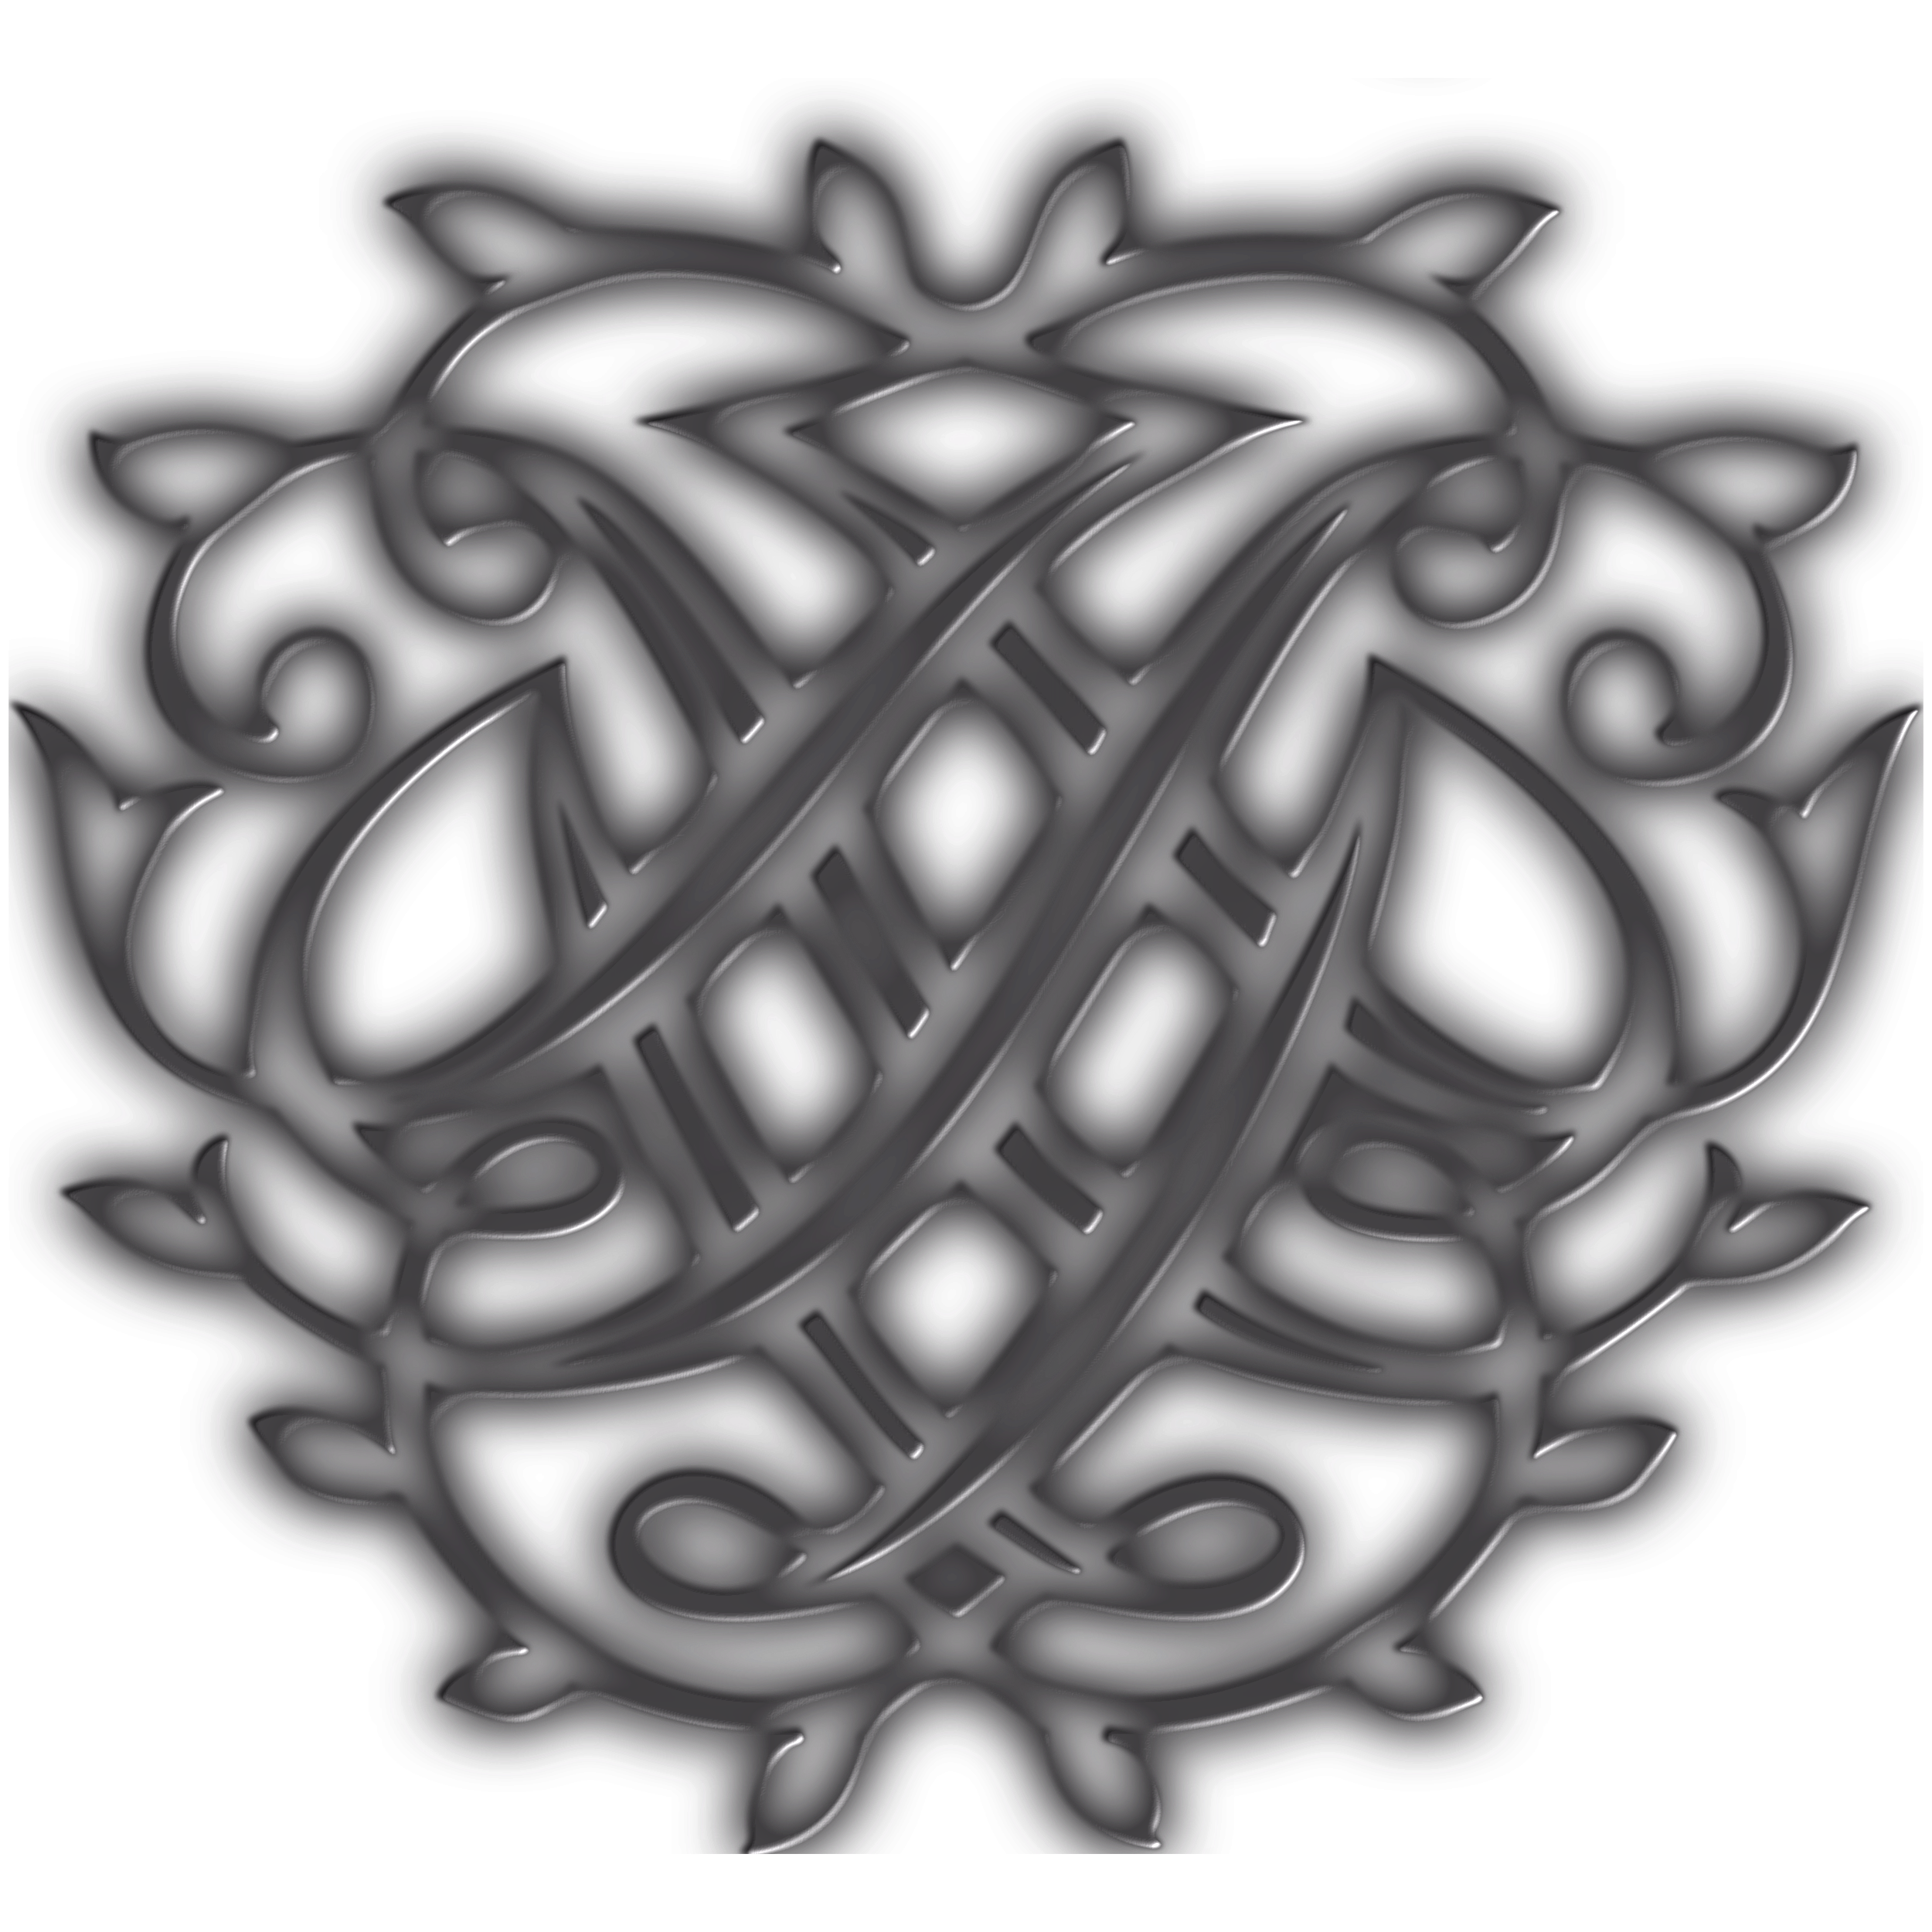
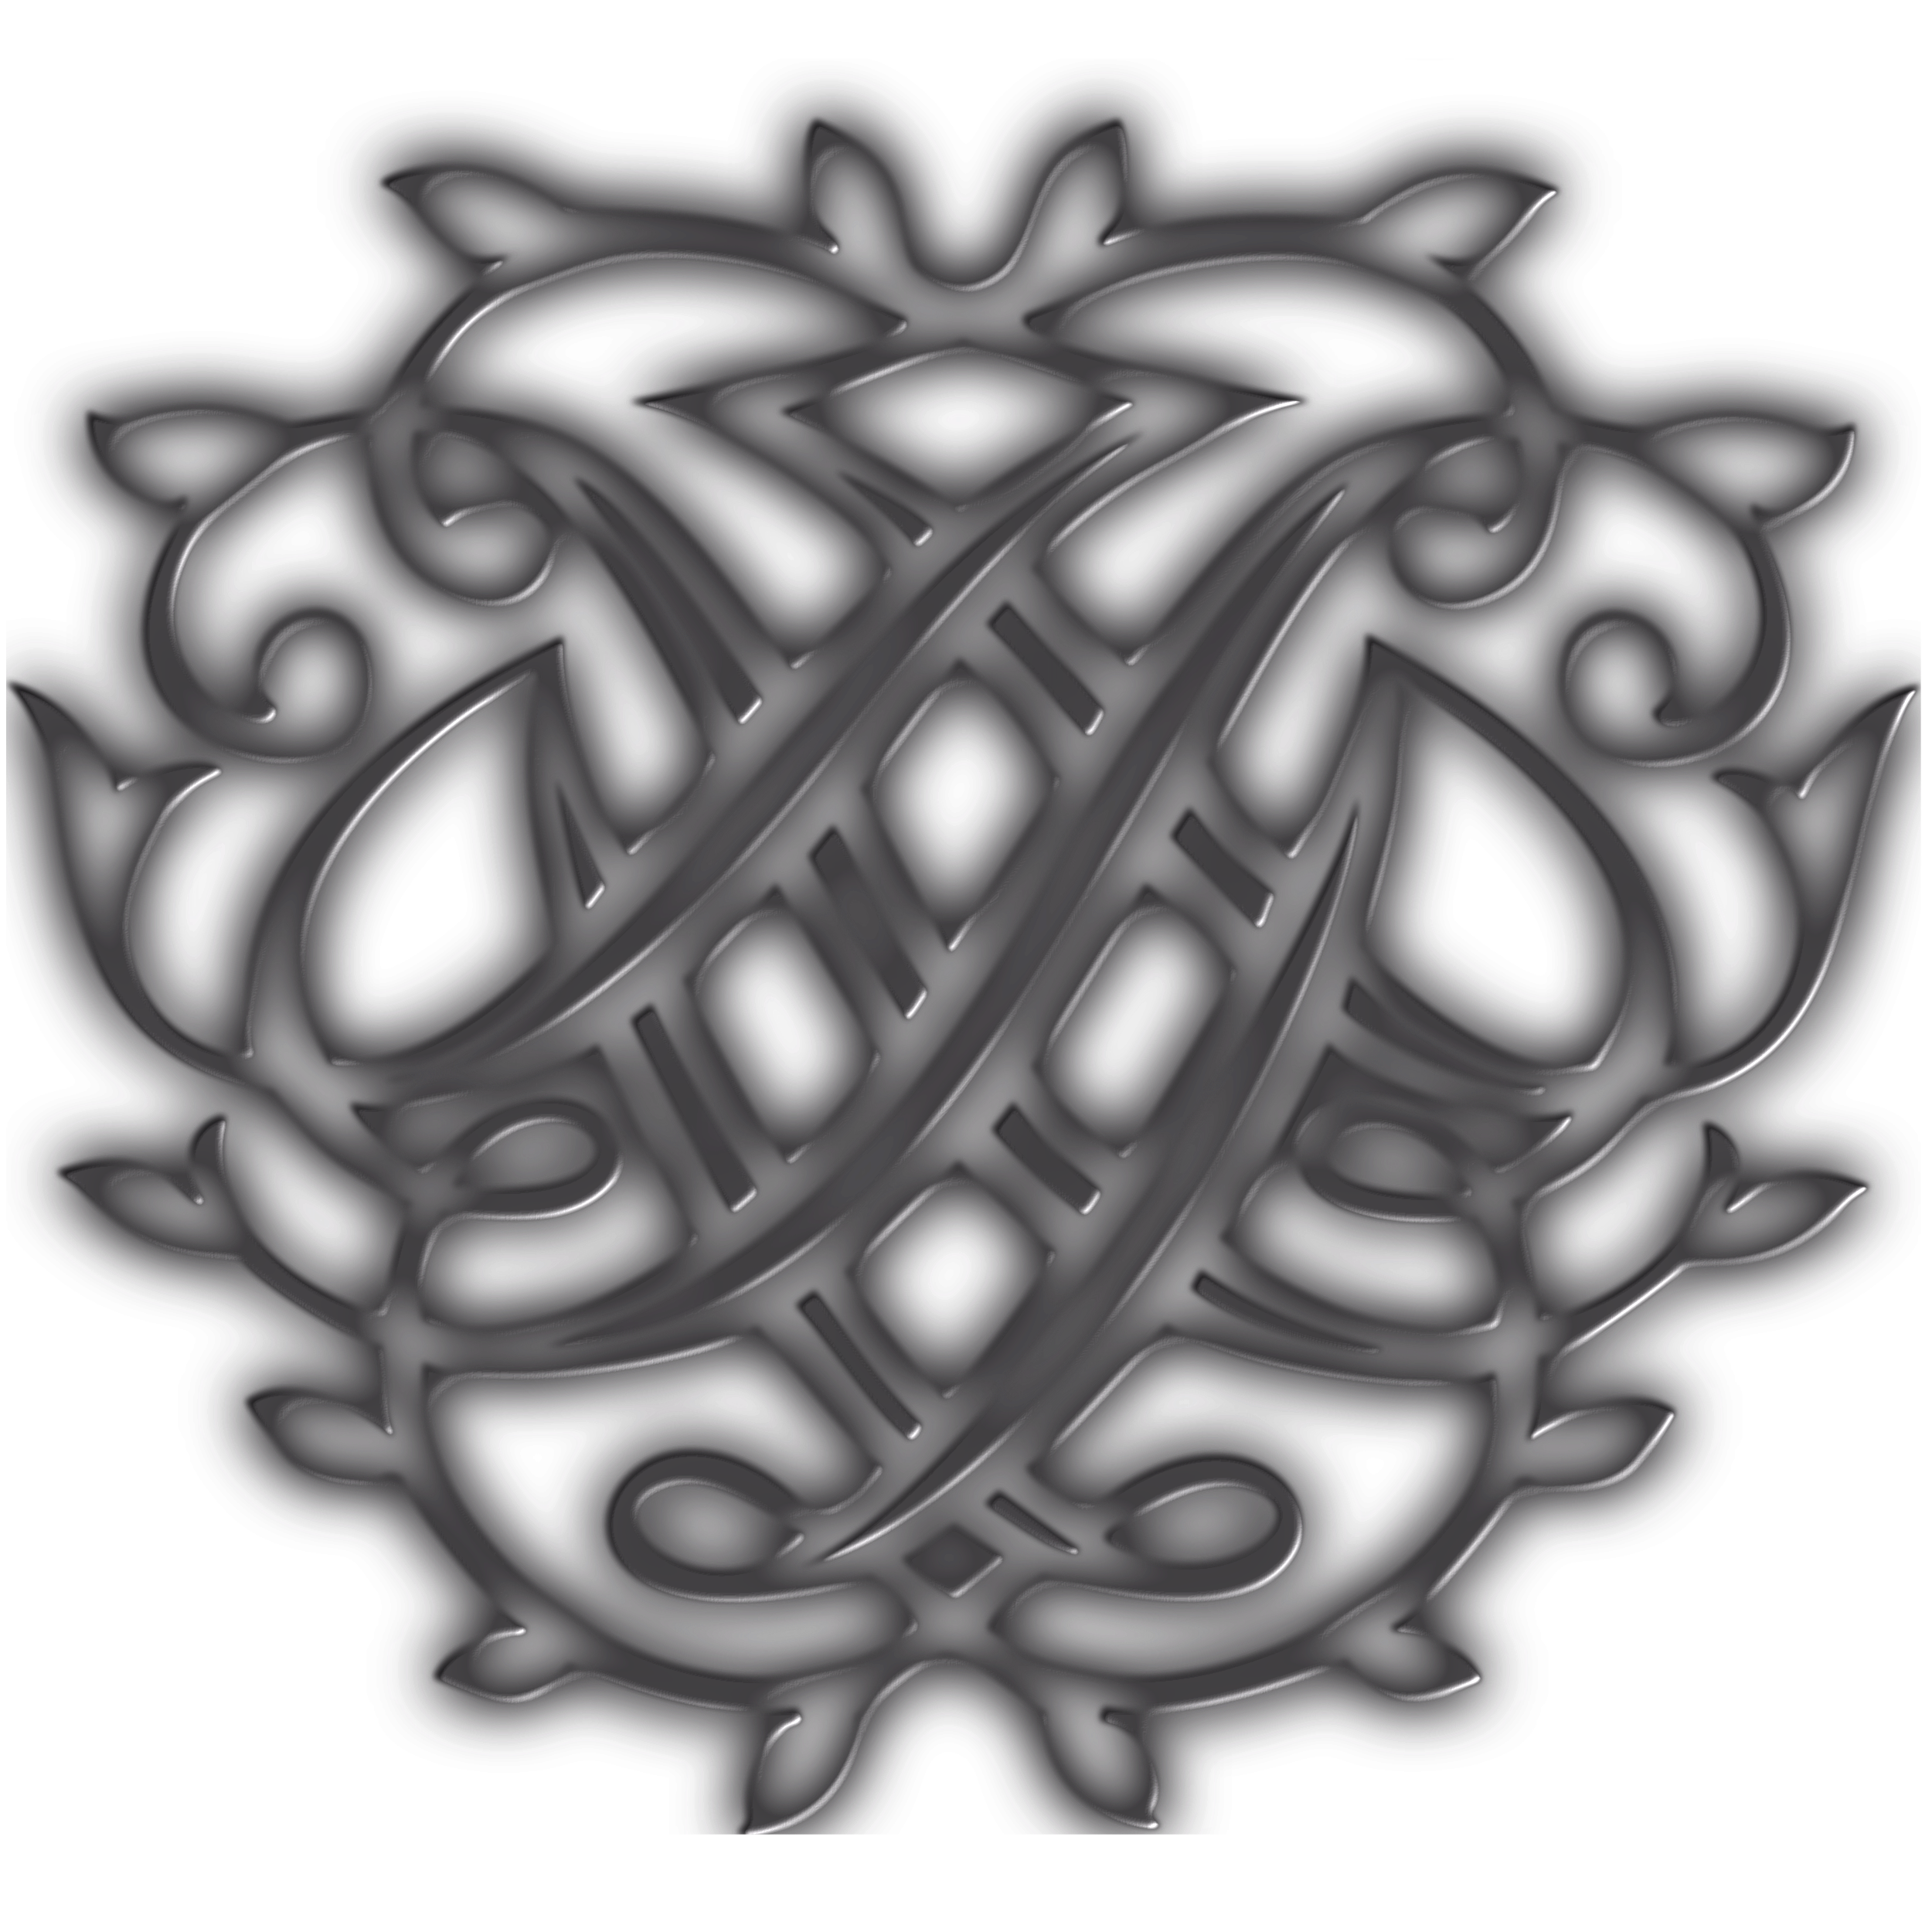
- <svg xmlns="http://www.w3.org/2000/svg" xmlns:xlink="http://www.w3.org/1999/xlink" id="svg856" version="1.1" viewBox="-.768 -327.082 600 600" xml:space="preserve">
+ <svg xmlns="http://www.w3.org/2000/svg" xmlns:xlink="http://www.w3.org/1999/xlink" id="svg856" version="1.1" viewBox="0 -321 600 600" xml:space="preserve">
  <filter id="blurMe">
    <feGaussianBlur id="feGaussianBlur833" stdDeviation="5" />
  </filter>
  <defs id="defs837">
    <path opacity=".936" d="M-.768-85.192h594.647v551.539h-594.647z" stroke-width="3" stroke="#000" fill-opacity="0" id="a" />
    <filter id="filter886" style="color-interpolation-filters:sRGB;" height="1.5" width="1.5" y="-0.25" x="-0.25">
      <feGaussianBlur id="feGaussianBlur862" result="result1" stdDeviation="1" />
      <feGaussianBlur id="feGaussianBlur864" in="result1" result="result6" stdDeviation="10" />
      <feComposite id="feComposite866" result="result8" in2="result1" in="result6" operator="atop" />
      <feComposite id="feComposite868" in2="result8" in="result6" result="fbSourceGraphic" operator="xor" />
      <feColorMatrix id="feColorMatrix870" values="0 0 0 -1 0 0 0 0 -1 0 0 0 0 -1 0 0 0 0 2 0 " in="fbSourceGraphic" result="fbSourceGraphicAlpha" />
      <feGaussianBlur id="feGaussianBlur872" stdDeviation="1" in="fbSourceGraphicAlpha" result="result0" />
      <feSpecularLighting id="feSpecularLighting876" in="result0" result="result1" lighting-color="rgb(255,255,255)" surfaceScale="-2" specularConstant="1.5" specularExponent="35">
        <feDistantLight id="feDistantLight874" elevation="60" azimuth="230" />
      </feSpecularLighting>
      <feComposite id="feComposite878" in2="fbSourceGraphicAlpha" in="result1" result="result2" operator="in" />
      <feComposite id="feComposite880" in2="result2" in="fbSourceGraphic" result="result4" operator="arithmetic" k2="1" k3="1" />
      <feComposite id="feComposite882" result="result91" in2="result4" in="result9" operator="atop" />
      <feBlend id="feBlend884" in2="result91" mode="multiply" />
    </filter>
    <filter id="filter912" style="color-interpolation-filters:sRGB;" height="1.5" width="1.5" y="-0.25" x="-0.25">
      <feGaussianBlur id="feGaussianBlur888" result="result1" stdDeviation="1" />
      <feGaussianBlur id="feGaussianBlur890" in="result1" result="result6" stdDeviation="10" />
      <feComposite id="feComposite892" result="result8" in2="result1" in="result6" operator="atop" />
      <feComposite id="feComposite894" in2="result8" in="result6" result="fbSourceGraphic" operator="xor" />
      <feColorMatrix id="feColorMatrix896" values="0 0 0 -1 0 0 0 0 -1 0 0 0 0 -1 0 0 0 0 2 0 " in="fbSourceGraphic" result="fbSourceGraphicAlpha" />
      <feGaussianBlur id="feGaussianBlur898" stdDeviation="1" in="fbSourceGraphicAlpha" result="result0" />
      <feSpecularLighting id="feSpecularLighting902" in="result0" result="result1" lighting-color="rgb(255,255,255)" surfaceScale="-2" specularConstant="1.5" specularExponent="35">
        <feDistantLight id="feDistantLight900" elevation="60" azimuth="230" />
      </feSpecularLighting>
      <feComposite id="feComposite904" in2="fbSourceGraphicAlpha" in="result1" result="result2" operator="in" />
      <feComposite id="feComposite906" in2="result2" in="fbSourceGraphic" result="result4" operator="arithmetic" k2="1" k3="1" />
      <feComposite id="feComposite908" result="result91" in2="result4" in="result9" operator="atop" />
      <feBlend id="feBlend910" in2="result91" mode="multiply" />
    </filter>
    <filter id="filter938" style="color-interpolation-filters:sRGB;" height="1.5" width="1.5" y="-0.25" x="-0.25">
      <feGaussianBlur id="feGaussianBlur914" result="result1" stdDeviation="1" />
      <feGaussianBlur id="feGaussianBlur916" in="result1" result="result6" stdDeviation="10" />
      <feComposite id="feComposite918" result="result8" in2="result1" in="result6" operator="atop" />
      <feComposite id="feComposite920" in2="result8" in="result6" result="fbSourceGraphic" operator="xor" />
      <feColorMatrix id="feColorMatrix922" values="0 0 0 -1 0 0 0 0 -1 0 0 0 0 -1 0 0 0 0 2 0 " in="fbSourceGraphic" result="fbSourceGraphicAlpha" />
      <feGaussianBlur id="feGaussianBlur924" stdDeviation="1" in="fbSourceGraphicAlpha" result="result0" />
      <feSpecularLighting id="feSpecularLighting928" in="result0" result="result1" lighting-color="rgb(255,255,255)" surfaceScale="-2" specularConstant="1.5" specularExponent="35">
        <feDistantLight id="feDistantLight926" elevation="60" azimuth="230" />
      </feSpecularLighting>
      <feComposite id="feComposite930" in2="fbSourceGraphicAlpha" in="result1" result="result2" operator="in" />
      <feComposite id="feComposite932" in2="result2" in="fbSourceGraphic" result="result4" operator="arithmetic" k2="1" k3="1" />
      <feComposite id="feComposite934" result="result91" in2="result4" in="result9" operator="atop" />
      <feBlend id="feBlend936" in2="result91" mode="multiply" />
    </filter>
  </defs>
  <defs id="defs848">
    <clipPath clipPathUnits="userSpaceOnUse" id="d">
      <use id="use839" opacity=".936" stroke-width="3" fill-opacity="0" xlink:href="#a" />
    </clipPath>
    <clipPath clipPathUnits="userSpaceOnUse" id="c">
      <use id="use842" opacity=".936" stroke-width="3" fill-opacity="0" xlink:href="#a" />
    </clipPath>
    <clipPath clipPathUnits="userSpaceOnUse" id="b">
      <use id="use845" opacity=".936" stroke-width="3" fill-opacity="0" xlink:href="#a" />
    </clipPath>
  </defs>
  <path style="filter:url(#filter938)" id="path850" transform="translate(.00000537 -241.8903)" clip-path="url(#b)" d="M120.654-262.176c6.867-1.561 8.89 20.307 7.997 33.295-.144 6.318-20.874-42.972-60.427-13.291-18.585-11.202-.981-31.189 18.227-30.753 15.335-.618 21.212 11.725 28.319 14.118 1.632.539 3.328-2.619 5.884-3.369" />
  <path style="filter:url(#filter912)" id="path852" transform="translate(.00000537 -241.8903)" clip-path="url(#c)" d="M120.567-262.178c-2.536.755-4.262 3.909-5.884 3.37-7.014-2.391-12.966-14.736-28.316-14.118-19.202-.436-36.833 19.546-18.26 30.752 39.679-29.673 60.291 19.614 60.435 13.291.872-12.994-1.021-34.854-7.975-33.295" />
  <path style="filter:url(#filter886)" id="path854" transform="translate(2.675014 -217.6596)" clip-path="url(#d)" d="M534.843-231.367c19.112-10.366 2.368-31.194-16.918-31.631-15.333-1.313-21.839 10.807-29 12.887-1.653.453-3.24-2.814-5.743-3.646-6.878-1.914-9.789 19.917-9.519 32.976-.143 6.327 22.77-42.111 61.18-10.586m-316.165 85.645c17.313-2.438 24.33-11.801 23.588-17.294-.81-6.102-12.477-11.883-28.932-8.865-15.842 2.91-24.058 13.081-22.771 17.875 1.567 5.855 9.273 10.93 28.115 8.284m161.574 3.667c18.689 3.497 26.621-1.223 28.452-6.995 1.491-4.731-6.247-15.269-21.937-18.89-16.304-3.76-28.215 1.484-29.303 7.544-.987 5.454 5.603 15.12 22.788 18.341m-271.484-94.593c-12.974-8.274-27.614-5.596-29.109 8.011l-.075 3.292c.155 2.429.691 5.176 1.574 8.112 10.884 19.697 46.003 18.509 44.913 36.849-1.712 28.345 9.717 50.608 24.22 64.384 4.028 3.811-1.613 10.791 10.664 6.453 42.336-14.945 90.429-20.713 138.174-19.63 47.742 1.083 95.542 9.028 137.133 25.877 12.051 4.889 6.752-2.338 10.939-5.963 15.119-13.104 27.555-34.826 27.111-63.22-.239-18.37 34.782-15.591 46.563-34.772 1.031-2.893 1.668-5.613 1.931-8.033l.075-3.292c-.898-13.661-15.386-17-28.709-9.323-13.914 8.16-5.59 37.413-35.857 40.622-10.521 1.105-57.026-.698-55.192-16.137 1.324-9.927 16.948-1.988 26.905-15.975 22.55-31.684-22.95-65.142-43.411-20.508-6.812 19.601 11.643 25.411 7.917 31.943-6.621 11.683-26.468 10.129-39.823 8.714-13.63-1.457-40.801-1.535-44.859-17.655 27.12-2.315 49.694-14.451 50.658-39.929-.888-25.128-15.208-24.107-22.56-27.173-4.24-.888-6.52-4.25-4.652-9.164 7.878-20.366-21.108-34.54-29.683-33.854-8.549-1.08-38.134 11.771-31.201 32.473 1.646 4.993-.785 8.249-5.062 8.943-7.48 2.73-21.734 1.054-23.782 26.122-.19 25.495 21.822 38.643 48.795 42.186-4.779 15.919-31.923 14.771-45.592 15.603-13.418.808-33.323 1.465-39.397-10.512-3.428-6.694 15.269-11.662 9.363-31.551-18.416-45.51-65.396-14.157-44.298 18.518 9.308 14.424 25.276 7.202 26.155 17.179 1.125 15.506-45.418 15.198-55.877 13.617-30.075-4.584-20.425-33.431-33.951-42.207m169.081-44.63c.156-1.658.709-4.856 1.021-6.205 2.675-10.065 12.606-15.383 24.211-15.511 11.566.654 21.253 6.417 23.456 16.592.25 1.355.668 4.582.746 6.245 41.771 28.591 2.774 62.049-23.601 57.374l.306-4.759c38.578-18.687 14.163-49.24-1.502-49.279-15.674-.673-41.429 28.737-3.751 49.159l.074 4.768c-26.541 3.475-64.003-31.726-20.96-58.384m22.627 93.065c25.085.473 154.95 3.895 154.998 43.682-8.593-1.393-23.101-.965-24.167 1.107-1.087 2.185 7.944 13.623 13.824 17.864-7.133 5.123-16.577 6.351-24.018 3.542-40.263-9.875-80.926-15.273-121.767-16.2-40.85-.927-81.736 2.621-122.382 10.659-7.559 2.469-16.941.808-23.848-4.627 6.086-3.975 15.606-14.992 14.625-17.219-.954-2.118-15.428-3.203-24.094-2.202 1.835-39.746 131.72-37.273 156.829-36.606M68.304-241.954s.018-.027.042-.038c.016.011.016.039.038.04 9.922-7.415 18.628-9.924 26.147-9.577 20.92.982 32.464 23.803 34.175 23.491.173.031.308-.134.318-.559.833-12.639-1.035-33.662-7.413-33.457-.227-.005-.454.031-.704.081-2.36.664-4.015 3.423-5.54 3.411-.092-.002-.198-.015-.266-.033-6.932-2.34-12.66-14.064-27.005-14.215-.496-.011-.987.005-1.49.023-19.248-.43-36.93 19.617-18.302 30.833m439.154 479.373c50.357-1.675 59.562-42.243 66.563-80.832 1.984-10.848 13.343-43.296 19.859-47.122-21.803 3.194-36.394 29.238-37.025 35.635-.961-4.583-23.903-14.646-28.162-6.968 44.204 21.07 31.314 91.05-14.613 89.312 11.33-35.077-5.49-73.702-51.826-108.522-8.029-6.026-16.947-11.874-26.656-17.541-4.419-2.531-9.033-5.177-13.85-7.626.23 7.119-1.413 15.557-3.942 24.158-1.274 4.355-2.736 8.706-4.294 12.931-5.162 13.524-11.378 25.747-15.105 31.691-.138 1.263-4.815-3.023-10.224-8.791-2.467-2.683-5.037-5.668-7.413-8.434-4.266-5.063-7.743-9.913-8.57-12.368 1.821-2.412 4.959-8.176 9.213-15.952 2.332-4.237 4.975-9.133 7.925-14.128 6.986-12.195 15.671-26.223 25.683-38.451 1.316-1.62 2.724-3.34 4.113-4.969 5.589-6.299 11.563-11.994 17.791-16.521 8.606-6.231 17.752-10.199 27.288-10.288 1.469.033 3.022.069 4.563.308 2.431 9.398 1.191 20.953-5.172 26.536-1.086.944-2.252 1.804-3.75 2.357-.093-.002-3.791-5.053-6.973-6.188-7.032-2.3-12.387-2.229-16.231-.578-10.316 4.264-9.875 19.057-.59 25.986 5.734 4.307 14.973 5.5 27.076-.938.493-.276.989-.56 1.488-.838 12.629-7.216 18.549-24.412 16.598-44.987 20.221.459 50.561 15.754 58.656 34.62 18.447 41.387-28.357 62.723-29.118 48.596 21.047-18.022-12.777-45.369-26.471-21.648-9.008 23.946 8.81 40.511 31.662 37.52 25.974-3.4 52.8-28.479 25.66-76.107.04-1.746-1.001-2.842.198-3.888 7.833 6.697 31.691-2.973 31.235-25.188-2.281 2.1-13.602 2.9-16.948.597-19.314-6.756-32.369-2.682-45.456.139-10.273 1.422-24.552-3.675-31.243-4.699-2.493-9.503-8.032-18.575-14.392-26.224-9.757-11.89-21.243-20.519-25.962-22.485 13.13 4.778 20.447.182 26.604-5.819 5.292-5.137 9.613-11.276 15.971-13.748-1.617-.925-7.586-3.671-15.536-5.416-7.747-1.522-17.485-2.061-27.089 1.413-6.083 2.315-12.196 6.166-17.696 12.352-.119.201-.188.302-.319.484-1.049-.024-2.313-.147-3.688-.178-5.726-.323-14.468-1.007-24.785-1.047-2.421-.055-4.966-.02-7.608.125-14.594.45-31.09 2.702-45.732 9.174-1.078-.896-.752-2.346 2.953-6.343 5.775-6.215 5.802-28.877 2.584-32.647-4.021 1.175-7.348 2.554-10.209 4.15-2.777 1.49-5.04 3.18-6.939 4.991-1.487 1.337-2.695 2.769-3.689 4.294-4.138 5.748-5.728 12.316-7.636 18.824-1.478 4.809-3.233 9.534-6.432 13.766-2.881 2.743-8.521 6.412-13.868 6.117-.2.081-.389.077-.485-.011-2.151-.049-4.366-.604-6.386-1.417-3.202-1.265-6.156-3.175-7.777-4.873-4.425-6.506-1.856-16.871-7.261-27.204-2.525-4.724-6.613-9.41-13.795-13.833-1.165-.722-2.327-1.331-3.676-2.045-1.722-.903-3.656-1.835-5.777-2.741-4.452 3.29-5.565 26.622 3.399 34.602.686.614 1.155 1.1 1.619 1.601 2.284 2.682 1.659 4.312.764 5.096-.293-.224-.569-.327-.868-.521-7.988-3.887-16.775-6.608-25.587-8.464-4.078-.865-8.052-1.543-11.942-2.123-4.945-.688-9.695-1.103-14.259-1.499-8.468-.59-16.142-.764-21.982-.783-2.821.033-5.161.087-7.101.043l-2.243-.051c-11.902-10.589-25.271-13.626-35.979-13.572-14.211-.032-23.871 5.49-19.907 5.974 8.017 3.488 12.181 12.527 19.36 18.137 4.684 3.707 10.695 5.763 19.992 3.669.916-.483 1.528-.638 1.722-.435-.59.145-1.166.302-1.722.435-3.612 1.823-12.101 8.536-20.471 17.448-8.474 8.866-16.812 19.962-20.075 30.494-7.088-.161-18.751 3.167-28.387 3.928-13.079-3.401-25.827-8.09-45.512-2.187-3.354 2.156-14.62.822-16.797-1.366-1.488 22.163 21.814 32.904 30.041 26.584 1.038 1.094-.048 2.118-.088 3.888-29.173 46.238-3.512 72.625 22.181 77.198 22.686 4.014 41.333-11.723 33.344-36.047-12.514-24.315-47.634 1.345-27.428 20.4-1.296 14.086-47.091-9.335-26.901-49.844 9.086-18.503 36.52-35.404 56.767-34.945-2.91 20.385 5.554 37.993 17.737 45.672 1.063.705 2.112 1.3 3.179 1.816 35.087 19.105 48.984-27.589 15.296-26.599-4.777.476-14.051 5.916-12.922 7.576-.668-.302-1.355-.715-1.914-1.219-7.089-5.321-10.208-18.026-8.037-28.107 2.92-.221 5.845-.058 8.666.4 13.859 2.263 26.69 12.081 37.979 24.798 2.37 2.68 4.633 5.551 6.908 8.434 8.139 10.606 15.267 22.243 21.257 32.891 5.691 10.147 10.262 19.406 13.702 25.907 1.965 3.831 3.471 6.679 4.59 8.191-.506 1.147-2.42 3.537-4.923 6.489-4.196 4.881-10.073 11.45-14.664 16.506-3.606 4.004-6.393 7.069-6.9 7.737-4.564-4.866-10.33-16.695-14.596-30.122-3.997-12.736-6.789-26.827-6.066-37.51-.085-.002-.087.091-.188.089-14.868 6.964-27.874 14.344-39.043 22.086-48.04 32.972-64.292 71.44-57.156 107.721-45.912-.473-54.979-68.994-9.771-88.124-4.003-7.78-31.485 2.202-32.66 6.744-.347-6.415-12.37-30.148-33.951-34.341 6.322 4.133 13.967 23.209 15.453 34.238 5.17 38.745 11.751 83.749 67.313 92.316 8.806 11.01 15.523 24.011 43.396 35.066-3.716 5.356-8.604 27.317-8.768 34.518-30.773-7.508-56.389-32.308-49.325-60.966-.513-2.724-16.537 4.41-9.419 20.615 1.85 3.945 2.974 6.002 1.713 5.973-6.983-.52-13.038-21.604-43.847-10.036-2.241-.051 3.331 2.511 6.003 5.187 22.636 23.09 35.308 18.229 50.317 22.18 4.804 6.906 36.262 26.782 43.677 26.475.855 8.88.597 20.273 3.705 28.689.203.302-27.088-23.869-45.669-11.151 3.056 6.496 7.257 10.193 11.215 15.816 6.042 8.617 22.05 10.151 29.805 8.276 2.858-1.964 5.767-1.897 7.872.179.25 1.969 1.921 5.118 4.471 8.979 8.843 13.716 28.302 35.659 33.229 37.143.668.226-.346 1.644-1.014 1.628-8.273-.46-23.85 4.143-27.181 13.977 15.42 6.001 23.337 9.205 32.227 3.949 2.271-1.3 4.646-3.302 7.231-5.866.8-.744 1.599-1.722 2.492-2.571 6.457 2.685 12.826 5.247 19.396 7.454 4.637 1.466 9.372 2.841 14.2 3.932 3.877.96 7.851 1.637 11.944 2.114 8.139 1.065 16.517 1.351 25.292.478.083.379.273.889.441 1.48.365 1.053.747 2.238-.063 2.81-.184.101-.479.172-.791.165-7.113.538-16.996 15.686-15.229 27.896.689 4.797-3.644 6.15-2.483 6.572 2.315.832 10.035-.371 17.822-4.867 1.283-.762 2.577-1.597 3.781-2.543 7.798-5.663 14.632-15.042 14.659-29.252l.113.003c2.886-2.864 9.741-8.917 16.074-13.565 2.257-1.604 4.436-3.003 6.512-4.114 2.349-1.205 4.42-1.95 5.764-1.626 2.65-.533 8.505 3.108 14.44 7.329 2.401 1.717 4.771 3.526 7.092 5.134 1.243.899 2.4 1.699 3.536 2.505 2.212 1.427 4.022 2.622 5.275 3.047-.194 4.283.212 8.002 1.223 11.406 5.752 20.77 29.796 25.598 34.085 24.326 1.184-.363-4.035-2.335-2.082-6.771 5.037-12.057-7.028-25.078-14.791-25.915-2.461-.261-.514-3.129-.202-4.476 11.364 1.604 22.954.601 34.298-1.771 2.558-.616 5.101-1.245 7.646-1.854 8.61-2.222 16.949-5.17 24.996-8.119 1.383-.438 2.748-.999 4.035-1.56 1.473-.439 2.837-.997 4.218-1.563 4.828 5.867 8.835 9.28 12.987 10.803 7.044 2.808 14.591.448 27.142-3.731.49-.211 1.091-.379 1.574-.566-.265-1.253-.802-2.333-1.483-3.438-4.973-7.788-17.726-11.881-25.043-11.87-.57.092-1.502-1.386-.936-1.566 4.017-.982 17.175-14.691 26.892-27.024 5.825-7.271 10.335-14.092 11.017-17.382 2.164-1.997 5.088-1.931 7.876.179 7.625 2.212 23.707 1.408 30.12-6.918 4.248-5.543 8.581-9.031 11.96-15.386-17.25-12.862-46.354 9.459-46.171 9.181 3.501-8.295 3.031-17.455 4.188-26.39 7.415.755 39.066-21.513 44.184-28.178 15.238-3.286 27.664 2.17 51.225-19.884 2.888-2.549 8.578-4.764 6.263-4.816-30.172-13.031-37.262 7.817-44.179 7.961-1.258.055-.068-2.043 1.982-5.895 7.854-15.804-7.923-23.624-8.59-21.023 5.883 28.951-20.577 54.519-51.675 60.612.165-7.282-4.469-31.333-7.92-36.856 28.413-9.667 31.387-20.106 40.713-32.25m-94.638-75.922c1.771-4.327 3.222-8.194 4.262-11.476.327-1.065.631-2.032.932-2.906 1.058-2.801.729-6.098.829-2.011.117 4.094-.493 9.335-2.004 15.625-1.072 4.727-2.558 10.063-4.358 15.745-5.526 16.895-14.466 37.825-26.168 59.863-2.53 4.784-5.184 9.601-7.935 14.499-7.174 12.494-15.064 25.063-23.613 37.34-9.048 13.012-18.775 25.638-29.063 37.303-2.292 2.548-4.697 5.136-6.998 7.617-1.185 1.344-2.492 2.553-3.682 3.906-2.494 2.457-4.883 4.855-7.37 7.225-6.762 6.445-13.718 12.35-20.735 17.638-2.188 1.611-4.365 3.206-6.522 4.617-5.253 3.596-10.558 6.852-15.984 9.575-4.739 2.408-9.451 4.443-14.247 6.092-.713.266-1.279.462-1.987.727-.878.271-1.459.472-1.77.56-.576.162-.574.082.007-.31.312-.175.89-.46 1.677-.742.686-.374 1.372-.73 2.087-1.111 4.604-2.619 9.354-5.737 14.325-9.5 5.234-4.065 10.585-8.813 16.084-14.053 2.171-2.064 4.36-4.159 6.565-6.472 6.87-7.032 13.877-14.853 20.86-23.176 2.39-2.94 4.908-5.906 7.411-8.979 1.195-1.636 2.511-3.143 3.698-4.663 2.315-3.083 4.728-6.023 7.028-9.197 19.16-25.254 37.513-53.254 52.781-78.973 2.742-4.623 5.39-9.231 7.914-13.661 11.345-19.875 20.327-37.799 25.976-51.102m20.238 51.936c8.445 6.238 17.736 11.908 26.7 15.703 5.606 2.38 11.094 4.034 16.049 4.547 2.616.659 1.053 1.686-1.989 2.013-3.03.315-8.08-.386-14.17-1.979-7.937-2.122-17.58-5.854-26.808-10.93-6.166-3.261-11.985-7.092-17.156-11.471-.489-.495-1.044-.911-1.529-1.408l1.709-6.483 1.055-3.665c4.592 4.573 10.114 9.259 16.139 13.673m-62.787 77.612c2.195 1.712 4.595 3.206 7.089 4.637 2.406 1.528 4.904 2.835 7.512 4.159 8.26 4.175 17.039 7.587 24.579 10.104 1.364.51 2.707.918 3.971 1.358 4.349 1.445 8.118 2.62 11.024 3.462 5.617 1.001-1.513 1.728-1.896 1.606-2.151-.049-5.331-.427-9.219-1.087-1.269-.229-2.613-.544-3.983-.78-7.258-1.622-16.057-4.15-24.63-7.858-2.502-1.12-5.111-2.354-7.522-3.657-3.544-1.836-6.902-3.951-9.978-6.269zm-52.343 76.197c3.148 2.294 4.989 3.601 6.715 4.903 1.712 1.197 3.337 2.501 6.509 4.725 3.741 2.727-1.512 1.718-1.89 1.613-1.83-.61-3.18-.94-4.725-1.672-1.635-.705-3.646-1.732-6.743-3.668-1.052-.594-2.216-1.301-3.543-2.188-2.016-1.341-4.316-2.838-7.101-4.653-1.246-.803-2.605-1.714-4.02-2.621l4.17-3.991.108-.191c2.78 2.014 5.059 3.71 6.99 5.125 1.316.993 2.478 1.814 3.53 2.618m-97.306 16.948c-4.39-.1-8.347-.964-11.936-2.406-8.293-3.303-13.903-9.373-13.955-14.723l.015-.675c.175-3.596 2.969-6.951 9.341-8.836 1.675-.561 3.437-.81 5.169-.867 4.005-.196 7.969.672 11.942 2.131 9.063 3.317 17.967 9.946 25.46 13.986.101.127.307.229.385.23-.082.177-.292.264-.401.481-8.454 7.975-17.674 10.869-26.02 10.679m99.982-134.845c2.274 2.381 4.489 4.47 6.682 6.373 3.531 3.183 7.251 6.286 11.825 10.683-2.329 3.446-3.131 5.185-5.429 7.269-2.483-1.922-4.686-3.616-6.687-5.203-2.482-1.938-4.595-3.692-6.7-5.513-1.234-1.102-2.385-2.193-3.519-3.279-2.196-2.203-4.483-4.499-7.039-7.366-1.336-1.421-2.751-3.098-4.353-4.888l4.596-5.819 2.003-2.696c1.804 2.483 3.518 4.561 5.123 6.452 1.226 1.494 2.372 2.775 3.498 3.987m-2.712-21.579 3.323-5.37 7.085-11.412 24.736-39.849c4.804 3.134 21.309 17.629 26.6 24.542.666.992 1.129 1.782 1.403 2.377-.407.686-.909 1.64-1.522 2.89-6.893 12.385-27.789 49.572-33.765 55.097-3.906-2.907-11.651-9.146-18.116-15.797-2.471-2.479-4.769-5.071-6.652-7.637-1.221-1.689-2.36-3.272-3.092-4.841m-8.587 43.592c2.279 2.198 4.673 4.414 7.059 6.494 1.134 1.088 2.392 2.094 3.522 3.104 1.826 1.499 3.529 2.978 5.159 4.213-1.403 2.489-3.231 5.458-5.454 8.811-1.193 1.735-2.409 3.541-3.717 5.473-2.432 3.344-4.928 6.791-7.438 10.243-7.914 10.428-15.721 19.874-17.896 21.097-.955-.991-1.902-1.978-2.849-3.089-2.103-2.167-4.19-4.543-6.261-6.926-5.315-6.273-10.811-13.12-15.321-19.636-2.376-3.348-4.534-6.609-6.316-9.679.721-.864 3.199-3.52 6.692-6.854 4.579-4.57 10.733-10.572 16.124-15.782 2.371-2.304 4.572-4.474 6.558-6.188 3.074-2.954 5.272-4.96 5.851-5.422 2.867 2.869 8.299 8.371 14.287 14.141m-43.581 46.8c5.086 6.828 10.296 13.184 15.348 18.447.757.789 1.517 1.61 2.376 2.404-1.922 2.782-1.638 2.686-2.513 3.632-.308.187-.61.477-1.1.94-4.877-3.703-9.722-9.052-14.35-14.901-4.655-5.674-9.177-11.89-13.706-17.752-1.146-1.58-2.387-3.173-3.617-4.645-1.238-1.501-2.476-2.975-3.675-4.365l3.843-3.04 2.005-1.522c.554.708 1.119 1.507 1.705 2.282 4.519 6.145 9.044 12.469 13.684 18.52m114.651-155.343c2.286 2.172 4.675 4.192 7.453 6.692 1.525 1.395 3.245 2.903 5.036 4.686-2.4 3.447-2.615 8.304-4.898 10.397-.178-.191-.291-.307-.469-.495-2.859-2.598-5.256-4.98-7.442-7.171-6.279-6.296-10.725-11.535-19.183-20.587l5.851-9.012c5.571 7.623 9.554 11.805 13.652 15.49m35.032-115.319c-8.518 11.583-17.15 22.882-25.598 34.747-2.611 3.727-5.336 7.571-7.866 11.49-3.819 5.677-7.458 11.324-10.987 17.37-13.479 23.262-27.58 48.139-42.023 72.047-2.324 3.942-4.758 7.764-7.095 11.604-1.194 2.012-2.521 4.04-3.726 6.068-1.423 2.178-2.834 4.496-4.339 6.684-1.014 1.639-2.106 3.273-3.13 4.896-6.563 9.977-13.501 19.86-20.998 29.217-2.214 2.764-4.416 5.426-6.6 8.017-5.1 6.124-10.501 12.013-16.165 17.552-4.677 4.467-9.462 8.822-14.402 12.9-1.203.941-2.504 1.99-3.791 3.023-8.22 6.332-17 12.055-26.16 16.822-3.947 1.966-7.964 3.819-12.117 5.479-4.701 1.936-9.504 3.487-14.4 4.822-7.158 1.973-14.496 3.378-22.099 4.086-2.34.22-4.679.374-7.105.428 2.622-.738 4.894-1.76 7.157-2.686 1.183-.544 2.46-1.006 3.841-1.563 6.357-2.292 12.467-4.77 18.364-7.547 5.021-2.319 9.743-4.732 14.46-7.378 4.167-2.324 8.198-4.78 12.156-7.319 9.481-6.197 18.184-12.901 26.236-20.127 1.29-1.141 2.592-2.274 3.802-3.505 5.05-4.649 9.823-9.53 14.44-14.568 5.675-6.314 11.169-12.872 16.21-19.577 2.191-2.975 4.4-5.93 6.62-8.909 6.135-8.72 11.964-17.532 17.439-26.353 1.216-2.032 2.421-4.06 3.622-5.961 2.535-4.22 5.045-8.542 7.494-12.668 1.211-2.222 2.541-4.423 3.738-6.629 2.345-4.133 4.784-8.26 7.106-12.387 11.25-19.597 22.094-38.342 34.717-54.312 5.938-8.999 12.068-17.442 18.072-24.787 2.618-3.251 5.215-6.307 7.813-9.166 9.378-10.313 18.118-18.077 25.322-22.585.308-.197.688-.473 1.004-.667-.31.481-.704.964-1.012 1.442m-102.671 72.707c2.259 3.073 4.634 6.134 6.994 9.311 1.125 1.485 2.265 3.075 3.487 4.657 1.05 1.386 2.085 2.765 3.105 4.167l-3.319 5.275-3.728 5.952-7.472 11.7-19.67 30.99-1.31-2.386-6.158-11.419-15.123-28.282-4.771-8.656 5.12-6.71 16.26-21.822 6.618-8.806 2.396-3.154c6.211 5.204 11.896 11.944 17.571 19.183m-9.059-29.794 6.298-7.158c1.127 1.482 2.378 2.771 3.505 4.166 2.378 2.681 4.731 5.253 7.03 7.752 1.129 1.292 2.382 2.49 3.507 3.771 2.274 2.397 4.487 4.578 6.668 6.978 3.125 3.567 6.255 7.137 9.381 11.208-2.319 3.451-2.856 5.778-5.156 7.862-1.521-1.593-3.129-3.192-4.549-4.783-2.295-2.475-4.469-4.965-6.66-7.531-1.223-1.399-2.366-2.789-3.495-4.078-2.295-2.682-4.649-5.448-7.023-8.045-2.944-3.361-6.079-6.759-9.506-10.142m-34.717 85.153c4.847 9.066 9.786 18.316 15.151 27.093.278.501.648 1.108.918 1.605-.396.567-.689 1.047-.992 1.639-1.935 2.845-3.25 5.34-5.232 7.256-3.573-5.428-7.059-10.684-10.333-15.804-4.904-7.509-9.503-14.908-13.603-22.396-1.217-2.266-2.438-4.53-3.568-6.794-1.018-1.974-1.965-3.855-2.869-5.823l3.088-3.823 3.83-4.771.785-.844c4.313 7.094 8.509 14.778 12.825 22.662m-18.192 16.145 3.588 5.922 13.602 22.409 2.419 4.017c-.697 1.263-1.604 2.603-2.604 4.132-3.738 5.171-9.235 11.766-14.514 17.771-1.303 1.535-2.608 2.964-3.82 4.297-2.779 2.963-5.275 5.628-7.366 7.619-3.233-3.202-10.935-15.902-17.933-28.725-4.49-8.093-8.777-16.139-11.494-21.865-1.477-2.964-2.487-5.203-2.946-6.576.782-.678 1.87-1.618 3.16-2.855 3.307-3.14 7.884-7.817 12.271-12.383 5.967-6.279 11.566-12.392 13.182-14.383zm-38.681 40.168c3.851 6.608 7.97 13.522 11.549 19.443 4.685 7.896 8.344 13.998 8.51 15.172-1.203 1.152-6.26 5.41-7.445 6.549-.201-.097-.762-.805-1.516-1.889-2.361-3.564-6.827-11.646-11.523-20.6-4.939-9.247-10.157-19.587-13.677-26.98-2.694-5.587-4.571-9.534-4.646-10.315l4.965-3.786 1.386-1.139c1.835 4.923 6.77 14 12.397 23.545M315.579-5.088c.109-.185.21-.296.303-.481 2.356-.912 4.606-1.843 6.982-2.766 1.17-.437 2.462-.909 3.624-1.377 2.265-.818 4.629-1.636 6.882-2.47 19.328-6.664 36.411-10.053 51.235-11.088 2.643-.241 5.187-.261 7.611-.33 9.148-.159 17.405.705 24.761 2.218 1.365.329 2.71.649 3.978.975 6.494 1.695 12.169 4.062 17.262 6.727 13.858 7.502 22.465 18.303 26.407 28.626 1.276 3.34 2.085 6.647 2.416 9.776-.884.082-1.773.15-2.643.238-10.229.64-19.115 1.901-27.141 3.675-6.346 1.489-12.132 3.317-17.54 5.523-1.366.653-2.748 1.204-4.042 1.856-9.232 4.368-17.354 10.118-25.205 17.343-2.58 2.369-5.172 4.94-7.777 7.695-10.562 11.156-21.388 25.015-34.615 42.033-.784-.018-9.169-8.184-16.957-16.137-2.387-2.3-4.671-4.697-6.672-6.765-1.33-1.407-2.574-2.594-3.509-3.688-1.517-1.494-2.576-2.688-3.117-3.364.792-1.357 1.885-2.885 3.293-4.421 1.097-1.324 2.292-2.67 3.687-4.096 1.989-2.01 4.394-4.171 6.97-6.351 13.397-11.586 33.428-24.474 51.702-31.641 2.566-1.016 5.225-1.921 7.663-2.658 4.613-1.426 8.913-2.408 12.914-2.714-1.96-.438-6.598-1.32-12.795-2.522-2.329-.453-4.85-.984-7.568-1.538-15.498-3.085-36.133-7.337-50.715-11.848-2.422-.756-4.744-1.487-6.776-2.212-1.245-.52-2.499-.937-3.56-1.441-3.646-1.542-6.248-3.059-7.105-4.452-.571-.882-.553-1.656.047-2.325M288.59 5.301c2.454-1.024 4.711-1.841 6.477-2.594.489-.182 1.078-.353 1.481-.554 3.938 1.745 10.987 4.347 18.705 7.149 2.308.921 4.732 1.769 7.147 2.582 1.148.42 2.418.941 3.563 1.35 2.31.838 4.555 1.574 6.771 2.402 8.206 2.903 15.061 5.311 17.09 6.124-2.061.546-9.05 4.096-17.428 8.77-2.262 1.199-4.554 2.507-6.915 3.929-1.168.65-2.466 1.4-3.639 2.053-2.473 1.492-4.945 3.005-7.306 4.396-9.172 5.757-17.287 11.303-19.899 14.555-.17-.305-.469-.69-.744-.983-1.411-1.502-3.633-3.197-6.302-5.11-4.219-2.819-9.812-6.066-15.555-9.298-4.629-2.45-9.449-4.899-13.947-7.137-1.258-.617-2.514-1.232-3.681-1.847-7.313-3.471-13.173-6.137-15.015-6.659 1.772-.638 7.729-2.937 15.3-5.902 1.191-.447 2.471-.893 3.756-1.446 4.503-1.752 9.407-3.68 14.234-5.521 5.782-2.311 11.37-4.519 15.907-6.259m-1.651 55.826-5.297 5.133c-1.694-2.568-5.695-6.351-9.969-10.243-4.483-4.109-9.459-8.211-12.796-11.298-.383-.304-.76-.599-1.037-.89-.867-.809-.968-.908.013-.587.371.202.846.4 1.531.622 2.886 1.224 7.604 3.276 12.424 5.917 5.871 3.157 11.987 7.189 15.131 11.346M134.888 23.219c-2.342-.15-4.669-.203-7.092-.258.498-4.751 2.964-10.821 7.487-17.144 7.334-10.247 20.128-20.959 39.143-26.466 2.256-.633 4.702-1.256 7.136-1.692 6.655-1.396 13.96-2.108 22.052-2.032 4.472.102 9.249.419 14.266 1.019 3.797.457 7.784 1.048 11.947 1.905 8.03 1.652 16.539 3.998 25.614 7.208 1.257.426 2.433.933 3.691 1.356 4.505 1.747 9.142 3.609 13.98 5.761 1.539.73 3.173 1.449 4.808 2.154 2.395 1.709.106 3.906-4.995 6.119-3.656 1.567-8.552 3.31-14.223 4.931-1.188.358-2.472.719-3.747 1.084-8.013 2.26-17.138 4.479-25.926 6.516-4.202.871-8.223 1.746-12.05 2.643-5.479 1.14-10.358 2.194-14.359 3.094-4.599.958-8.029 1.652-9.688 2.012 3.114.454 6.309 1.216 9.593 2.16 4.537 1.359 9.255 3.223 14.165 5.487 3.961 1.733 7.899 3.766 11.854 5.999 9.021 5.16 17.838 11.303 25.385 17.318 1.244.994 2.494 2.096 3.651 3.11 5.802 4.891 10.555 9.77 13.792 14.023 1.028 1.494 1.971 2.859 2.723 4.247-.503.579-1.617 1.617-2.889 3.056-3.5 3.604-9.076 9.326-14.443 14.646-1.299 1.339-2.599 2.57-3.809 3.826-5.165 5.028-9.351 8.923-9.821 8.913-5.486-7.726-10.671-14.946-15.667-21.664-3.979-5.25-7.855-10.213-11.653-14.872-4.728-5.554-9.295-10.726-13.944-15.199-6.962-6.794-13.94-12.302-21.625-16.748-2.309-1.308-4.614-2.542-7.015-3.658-11.078-5.119-23.473-8.015-38.341-8.854m80.137 79.192c-3.088-5.332-6.36-11.057-10.131-16.191-1.221-1.774-2.441-3.554-3.671-5.243-7.375-10.288-14.636-20.482-21.328-29.885-1.503-2.074-3.031-4.155-4.531-6.228 1.438.523 2.996 1.243 4.619 2.348 6.324 3.929 13.849 11.798 21.527 21.113 4.62 5.756 9.36 11.977 13.875 18.232 4.064 5.732 8.017 11.457 11.611 16.697 2.423 3.774 4.794 7.324 6.852 10.568 0 0-6.302 7.544-6.879 7.531-.097-.202-.298-.394-.375-.585-4.065-4.935-7.717-11.546-11.569-18.357m-15.957 73.499c4.871-5.322 9.776-10.766 14.659-16.289 4.109-4.781 8.202-9.559 12.318-14.428 5.986-7.146 11.994-14.324 18.191-21.479 2.789-3.162 5.5-6.304 8.289-9.454 1.302-1.539 2.521-2.951 3.822-4.389 4.781-5.435 9.569-10.673 14.472-15.931 5.273-5.722 10.643-11.33 16.145-16.743 2.092-2.201 4.258-4.287 6.56-6.277 6.648-6.278 13.51-12.167 20.733-17.542 2.369-1.8 4.854-3.587 7.325-5.283 1.18-.842 2.374-1.687 3.648-2.441 2.281-1.501 4.544-3.007 6.927-4.42 6.705-3.944 13.692-7.572 20.979-10.621-6.931 4.324-13.957 9.515-21.09 15.484-2.396 1.986-4.67 3.985-6.964 6.063-1.283 1.152-2.484 2.284-3.67 3.416-2.49 2.29-4.981 4.589-7.366 7.064-7.065 6.837-14.054 14.277-20.835 22.006-2.313 2.469-4.488 4.951-6.587 7.452-5.516 6.4-10.907 12.781-16.205 19.388-5.017 6-9.835 12.126-14.522 18.145-.121.113-.213.296-.312.391-1.205 1.521-2.305 2.953-3.521 4.492-8.196 10.324-17.193 20.629-26.474 30.646-4.095 4.184-8.174 8.376-12.273 12.463-4.869 4.762-9.75 9.325-14.604 13.677-7.459 6.544-14.998 12.605-22.408 17.898-2.377 1.698-4.853 3.387-7.209 4.903-13.64 8.918-26.821 15.044-38.935 17.316-4.693.851-9.272 1.125-13.556.743 4.717-1.446 9.235-3.085 13.651-4.942 14.339-6.005 27.181-14.071 39.077-23.538 2.473-1.892 4.85-3.987 7.233-5.978 7.842-6.836 15.213-14.166 22.502-21.792m-28.292-35.757c1.295 3.23 4.063 9.512 6.743 15.621 3.418 7.67 6.769 14.959 7.53 15.856l-5.731 7.452c-.559-.706-1.392-2.658-2.202-5.508-2.25-7.636-5.169-21.139-6.432-29.337-.437-2.631-.665-4.78-.639-5.947.166.377.361.974.731 1.863m-38.219-14.208c11.987-9.843 23.936-17.184 31.822-21.373-6.086 27.511-2.039 55.541 5.336 82.356.258.892.447 1.671.712 2.458-.285.275-.503.587-.787.846-7.489 7.514-21.216 21.528-39.218 29.774-9.247 4.267-19.544 7.056-30.803 6.801-23.604-41.616 4.77-78.045 32.938-100.862m-4.078 179.666c-1.363-4.415-.845-10.337.364-16.062 1.621-7.746 4.532-14.967 5.847-16.909 13.838 2.466 24.742 2.616 33.051 1.241 2.617-.433 4.986-1.046 7.138-1.772 22.069-7.588 17.863-28.694.764-33.649-2.123-.539-4.555-.881-7.076-.938-4.681-.105-10.057.948-15.74 3.33-8.763 3.793-16.741 11.878-23.303 18.754-.313.293-.601.556-.79.851-3.999-.091-21.835-15.576-22.493-21.247 5.598 1.394 14.194.807 23.762-.733 13.086-2.217 27.886-6.441 38.783-10.595 2.63-1.014 5.108-2.036 7.167-3.035 3.054-1.419 5.412-2.709 6.883-3.835 2.728 5.413 8.485 17.404 14.536 29.409 4.915 9.957 10.061 19.78 13.706 25.705 1.144 1.908 2.182 3.469 2.923 4.462-.403.467-1.489 1.532-3.089 2.857-3.055 2.435-8.193 6.036-14.508 9.68-6.316 3.652-13.999 7.478-22.24 10.398-2.357.828-4.711 1.65-7.15 2.257-12.442 3.515-25.801 4.773-38.172.897-.188-.281-.286-.668-.363-1.066m9.592-40.467.306-1.257c9.49-14.982 21.181-19.775 30.039-19.481 2.606.059 5.049.6 7.067 1.441 7.91 3.301 10.237 11.236-.364 16.032-1.976.84-4.324 1.662-7.152 2.304-6.93 1.393-16.693 2.046-29.896.961M279.557 403.35c-5.149 3.591-10.546 6.377-15.958 8.486-4.726 1.838-9.422 3.188-14.203 4.142-1.188.28-2.469.446-3.737.61-8.589 1.245-17.339 1.172-25.773-.188-4.083-.683-8.053-1.557-11.933-2.615-4.821-1.377-9.547-3.117-14.173-5.194-7.707-3.282-14.928-7.533-21.722-12.36-2.386-1.711-4.695-3.521-6.978-5.335-23.896-19.715-39.228-47.202-36.257-70.992 6.442 3.17 21.013 4.293 37.792 3.39 2.331-.122 4.68-.271 7.111-.521 7.3-.594 14.724-1.516 22.065-2.794 4.883-.967 9.759-2.026 14.364-3.206 4.216-1.058 8.331-2.325 12.076-3.688 3.726-1.399 7.159-2.983 10.115-4.56 3.809 3.995 9.389 10.83 15.358 17.981 1.23 1.472 2.387 2.965 3.624 4.368 4.813 5.749 9.555 11.297 13.758 15.478 2.371 2.389 4.446 4.406 6.282 5.602-1.815 2.585-4.092 4.771-6.565 6.854-2.789 2.195-5.854 4.234-9.117 6.612-1.767.436-3.522.315-5.137-.224-1.26-.395-2.517-1.13-3.677-2.033-.467-.309-1.046-.692-1.537-1.098-8.482-7.602-16.539-11.87-23.903-13.788-4.255-1.063-8.336-1.443-11.967-1.142-5.746.462-10.656 2.464-14.414 5.415-10.997 8.323-13.392 24.121-.759 33.462 3.438 2.622 8.163 4.661 14.155 5.972 3.494.746 7.475 1.328 11.96 1.431 7.288.278 15.857-.402 25.831-2.325 1.184-.169 2.463-.436 3.738-.693 4.486-.96 9.191-2.12 14.19-3.56 1.169-.398 2.44-.641 3.722-1.103.464.502 7.939 5.244 11.829 10.59 1.221 1.786 2.044 3.557 2.196 5.414-.779.575-1.57 1.143-2.356 1.612m6.759-15.024c-2.595-1.63-4.789-3.33-6.31-4.737-1.918-1.803-2.851-3.167-1.982-3.448.494-.169 1.198-.545 2.083-1.015 1.754-1.051 4.157-2.832 6.518-4.425 2.78-2.089 5.541-4.161 7.109-4.917l13.131 8.778 2.108 1.508-2.181 1.701-13.291 10.593c-2.47-1.215-4.977-2.627-7.185-4.038m170.661-36.621c-5.54 12.803-15.471 24.845-27.855 35.171-5.457 4.437-11.38 8.603-17.693 12.245-1.291.761-2.662 1.602-4.055 2.361-7.97 4.269-16.43 7.895-25.048 10.512-2.545.817-5.096 1.535-7.654 2.183-17.51 4.175-35.307 4.437-50.962-.885-2.331-.836-4.541-1.766-6.768-2.781-1.243-.503-2.404-1.116-3.547-1.811-2.497-1.333-4.813-2.855-7.104-4.465-.76-.614-1.41-1.114-2.191-1.706.226-1.455 1.036-3.097 2.337-4.718 1.921-2.487 4.687-4.929 7.365-7.014 1.288-1.062 2.565-1.92 3.649-2.737 2.084-1.435 3.655-2.37 3.87-2.557.97.305 1.923.612 3 .847 22.023 6.529 38.76 7.797 50.846 6.014 2.736-.431 5.383-1.04 7.645-1.759 26.672-8.374 22.313-35.134.93-40.963-2.33-.641-4.849-1.08-7.579-1.143-9.62-.326-21.384 3.016-34.614 12.338-3.183 2.172-6.72 4.15-10.494 2.895-2.099-1.626-4.213-2.829-6.142-3.938-2.601-1.42-5.001-2.753-6.719-4.44-.858-.903-1.601-1.979-2.174-3.161.709-.576 1.505-1.153 2.285-1.707 2.085-1.71 4.473-3.78 6.959-6.177 11.647-11.312 26.644-28.976 34.31-36.297 4.782 2.935 10.773 5.513 17.333 7.707 2.422.81 4.93 1.659 7.551 2.387 7.841 2.227 16.251 3.883 24.69 5.244 1.372.125 2.641.37 3.988.576 6.009.725 11.845 1.332 17.38 1.555 11.088.645 20.723.185 27.087-1.338 1.476-.343 2.754-.806 3.837-1.274 1.329 9.687-.443 19.481-4.463 28.836m-109.468 16.382c8.554-4.664 18.319-10.189 28.447-10.541 2.338-.122 4.684.106 7.093.654.187.097.302.1.493.184 15.676 3.996 11.912 14.703-.462 20.355-2.264 1.011-4.917 1.936-7.663 2.544-9.673 2.001-21.909 1.152-34.126-5.741-3.42-2.698 4.252-6.418 6.218-7.455m113.772-107.586c-.656-.807-1.412-1.696-2.178-2.476-5.979-6.452-12.737-12.846-20.643-16.628-2.018-1.014-4.042-1.838-5.981-2.464-6.577-2.005-12.406-2.137-17.393-.995-1.36.381-2.74.825-4.035 1.474-13.068 5.731-16.435 21.535-.687 30.265 1.161.707 2.514 1.324 3.957 1.93 4.529 1.757 10.244 3.051 17.332 3.687 6.814.544 14.797.454 24.146-.61.689.992 1.693 3.139 2.789 6.014 2.957 7.563 6.371 19.994 3.078 27.203-1.26.36-2.441.652-3.714.8-8.88 1.729-18.12 1.142-27.04-.727-6.004-1.198-11.808-2.976-17.302-5.034-1.34-.532-2.695-1.146-3.963-1.665-9.922-4.119-18.47-9.191-24.51-13.202-3.352-2.326-5.938-4.316-7.478-5.618-.745-.676-1.225-1.198-1.428-1.512.396-.567.909-1.138 1.507-1.996 2.023-2.771 4.853-7.285 7.891-12.563 9.001-15.357 20.517-37.682 24.31-45.971.378.597.851 1.109 1.5 1.696.966.986 2.393 2 3.93 3.102 4.32 2.719 10.284 5.69 17.226 8.387 8.291 3.289 17.865 6.134 26.876 7.894 10.481 2.085 20.188 2.604 26.266.324-.884 5.589-20.568 18.773-24.456 18.685m-7.062 6.947c-8.965.384-16.355.216-22.376-.508-8.15-.961-13.744-2.754-17.305-4.868-1.81-1.211-3.156-2.4-3.918-3.685-1.59-2.381-1.346-4.906.159-6.991.918-1.339 2.293-2.572 4.078-3.421 4.235-2.239 10.563-2.868 17.432-.668 7.259 2.3 15.098 8.005 21.777 18.871zm5.723-46.382c-9.914-5.001-19.291-11.738-26.648-18.015-5.917-5.004-10.59-9.687-13.515-12.874 8.111-27.169 14.962-54.754 10.948-83.347 1.429.901 2.944 1.808 4.69 2.83 7.395 4.643 16.991 10.975 26.626 18.996 27.809 23.016 55.6 58.69 30.262 99.163-10.457 1.725-21.791-1.46-32.363-6.753M299.696-148.53l.007-.329.017.329c13.439-2.611 37.682-9.616 37.797-13.027.113-3.313-31.153-16.91-37.1-17.702l-.03.286.007-.287c-5.993.521-38.064 12.68-38.102 15.996-.031 3.413 26.77 11.576 37.404 14.734" fill="#1a171b" />
</svg>
